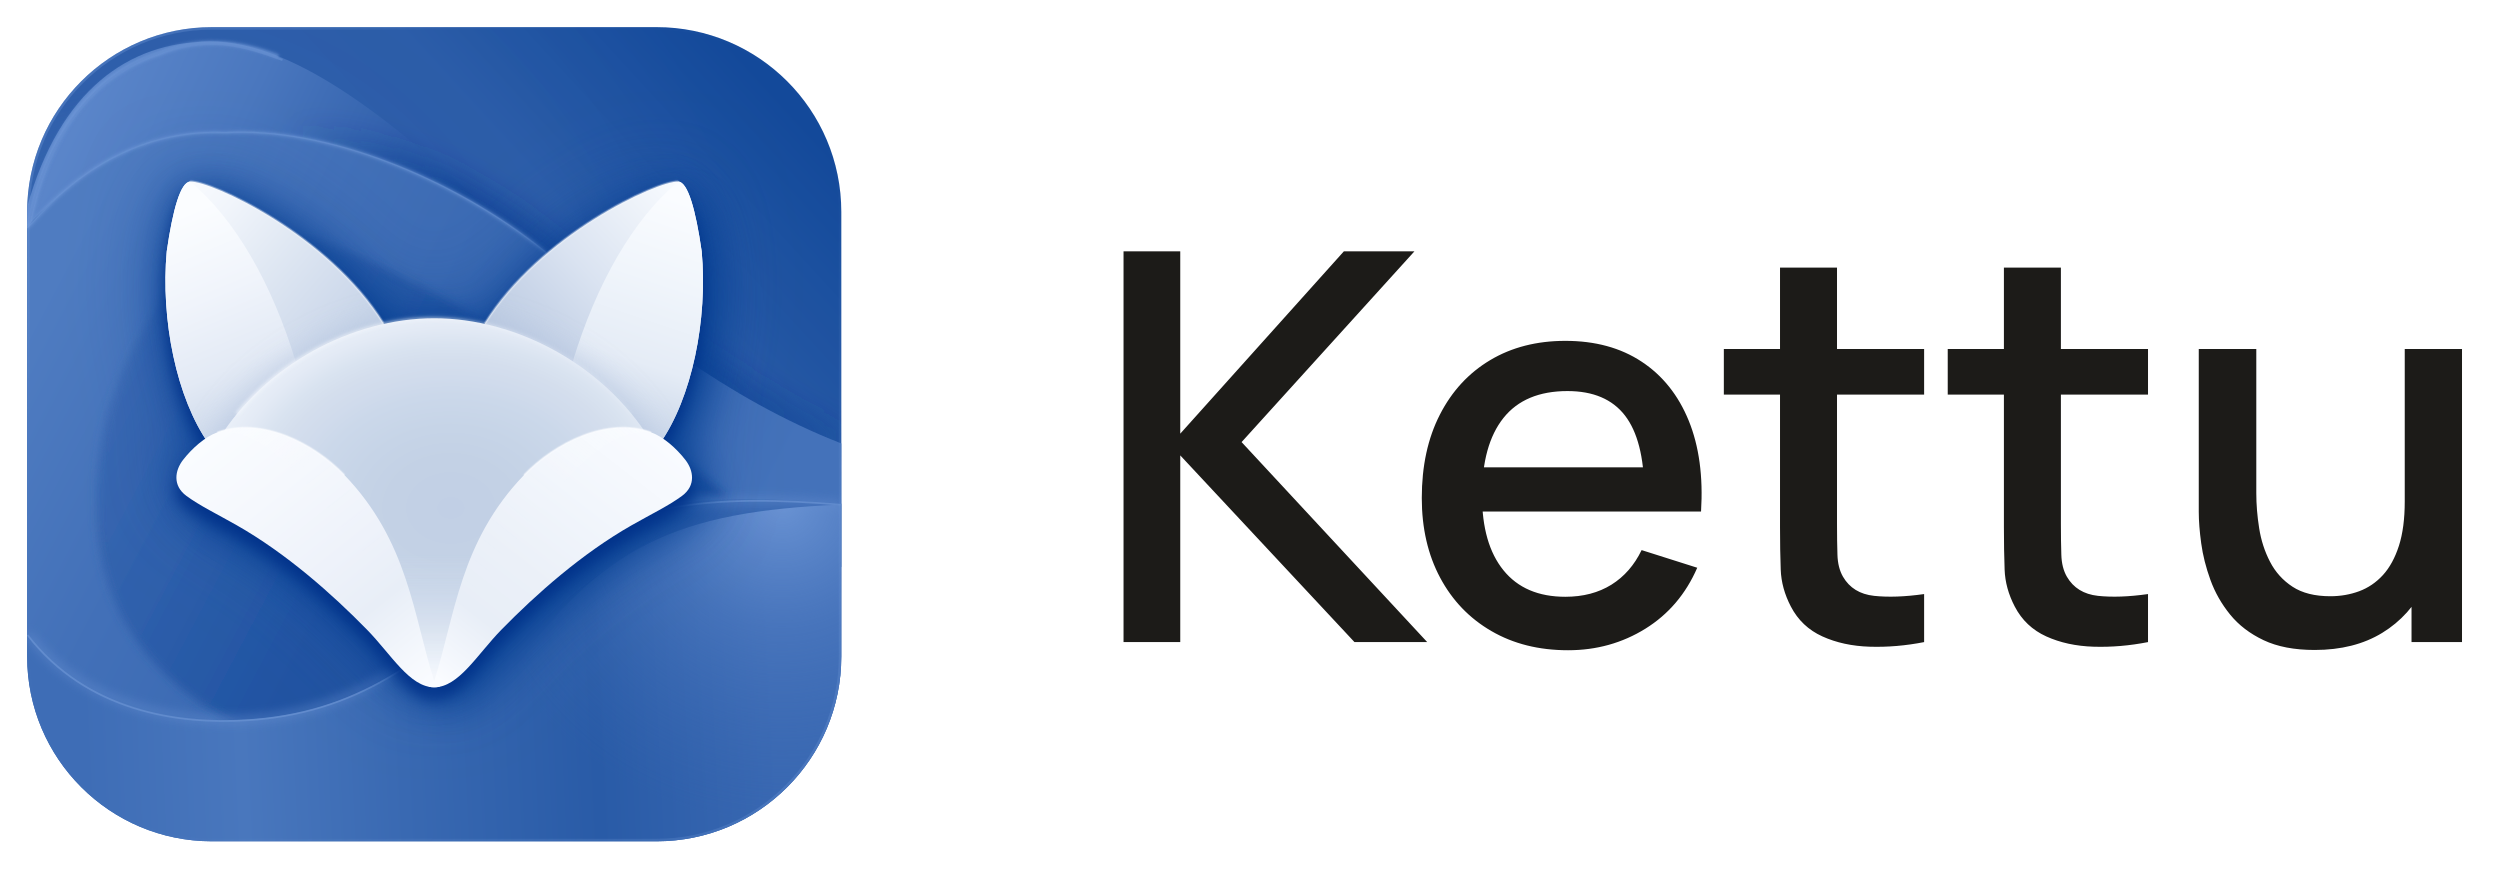
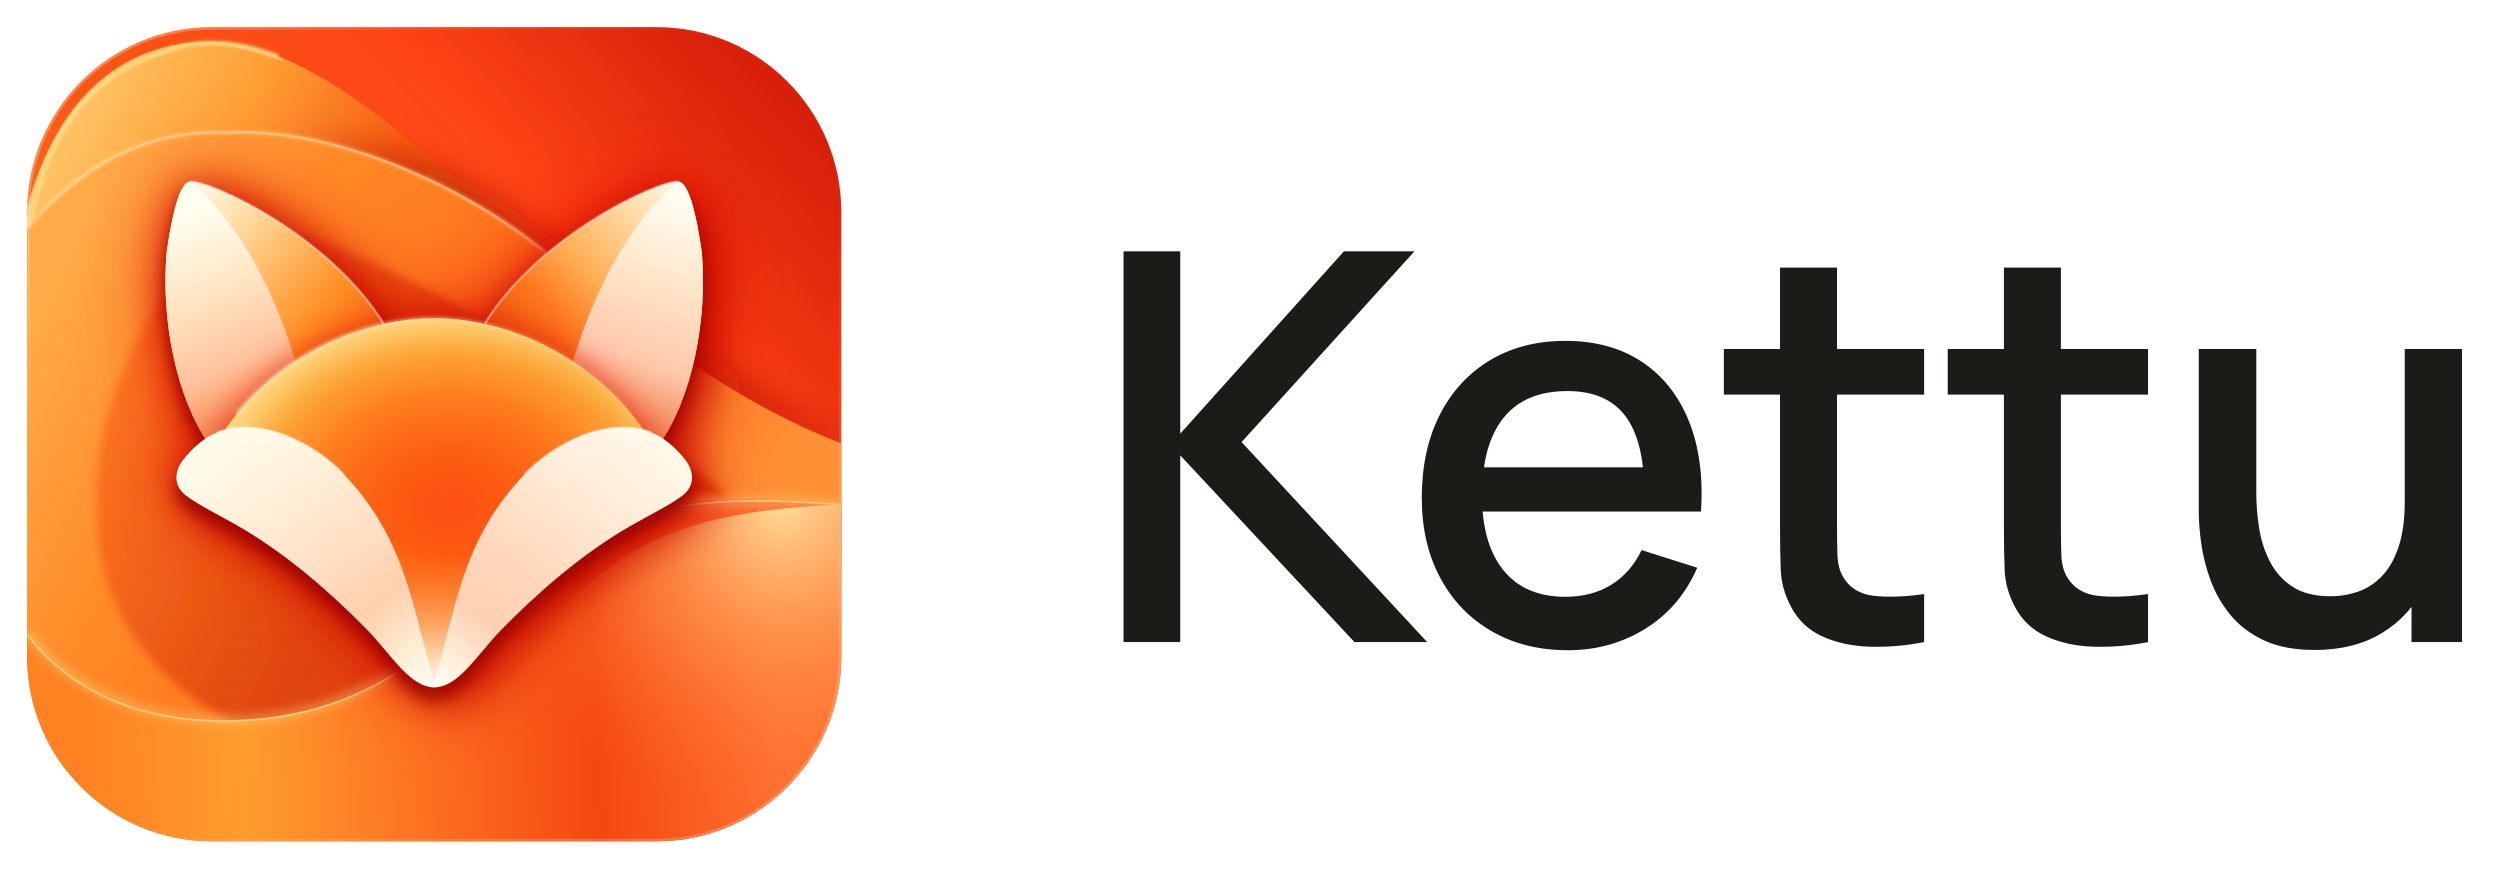
<svg xmlns="http://www.w3.org/2000/svg" xmlns:xlink="http://www.w3.org/1999/xlink" width="460.6" height="160" viewBox="0 0 460.6 160">
  <svg x="0" y="0" width="160" height="160" viewBox="0 0 1024 1024">
    <defs>
      <path id="badge" d="M 357.5 139.75 L 889.5 139.75 C 1011.5 139.75 1110.5 238.75 1110.5 360.75 L 1110.5 892.75 C 1110.5 1014.75 1011.5 1113.75 889.5 1113.75 L 357.5 1113.75 C 235.5 1113.75 136.5 1014.75 136.5 892.75 L 136.5 360.75 C 136.5 238.75 235.5 139.75 357.5 139.75 Z" />
      <clipPath id="badgeClip">
        <use xlink:href="#badge" />
      </clipPath>
      <linearGradient id="baseGrad" x1="248" y1="904" x2="1015" y2="199" gradientUnits="userSpaceOnUse">
-         <stop offset="0" stop-color="#3B6AB3" />
-         <stop offset=".40" stop-color="#2F5FAB" />
-         <stop offset=".73" stop-color="#2C5DA9" />
-         <stop offset="1" stop-color="#144A9B" />
+         <stop offset="0" stop-color="#FE7821" />
+         <stop offset=".40" stop-color="#FA5615" />
+         <stop offset=".73" stop-color="#FF4315" />
+         <stop offset="1" stop-color="#D91F0A" />
      </linearGradient>
      <radialGradient id="baseGlow" cx="280" cy="578" r="746" gradientUnits="userSpaceOnUse">
-         <stop offset="0" stop-color="#4A77BD" stop-opacity=".8" />
-         <stop offset=".5" stop-color="#3464AE" stop-opacity=".06" />
-         <stop offset="1" stop-color="#0E4698" stop-opacity=".10" />
+         <stop offset="0" stop-color="#FF9D39" stop-opacity=".8" />
+         <stop offset=".5" stop-color="#FF6120" stop-opacity=".06" />
+         <stop offset="1" stop-color="#CD2100" stop-opacity=".10" />
      </radialGradient>
      <linearGradient id="topSheet" x1="230" y1="160" x2="670" y2="376" gradientUnits="userSpaceOnUse">
-         <stop offset="0" stop-color="#5B86CA" />
-         <stop offset=".38" stop-color="#4A77BE" />
-         <stop offset=".77" stop-color="#2F5FAB" />
-         <stop offset="1" stop-color="#285AA7" />
+         <stop offset="0" stop-color="#FFC364" />
+         <stop offset=".38" stop-color="#FF9E34" />
+         <stop offset=".77" stop-color="#F75A10" />
+         <stop offset="1" stop-color="#F04C0E" />
      </linearGradient>
      <linearGradient id="midSheet" x1="252" y1="280" x2="1030" y2="690" gradientUnits="userSpaceOnUse">
-         <stop offset="0" stop-color="#4F7CC1" />
-         <stop offset=".27" stop-color="#4270B8" />
-         <stop offset=".64" stop-color="#3666B0" />
-         <stop offset="1" stop-color="#4472BA" />
+         <stop offset="0" stop-color="#FFAA48" />
+         <stop offset=".27" stop-color="#FF8A26" />
+         <stop offset=".64" stop-color="#FF6919" />
+         <stop offset="1" stop-color="#FF9035" />
      </linearGradient>
      <linearGradient id="midCenterGlow" x1="207" y1="525" x2="880" y2="880" gradientUnits="userSpaceOnUse">
-         <stop offset="0" stop-color="#3A69B3" />
-         <stop offset=".52" stop-color="#1A4E9E" />
-         <stop offset="1" stop-color="#194D9D" />
+         <stop offset="0" stop-color="#FF7520" />
+         <stop offset=".52" stop-color="#D93A08" />
+         <stop offset="1" stop-color="#D83703" />
      </linearGradient>
      <linearGradient id="lowerRibbon" x1="200" y1="950" x2="1030" y2="910" gradientUnits="userSpaceOnUse">
-         <stop offset="0" stop-color="#3E6DB6" />
-         <stop offset=".23" stop-color="#4977BD" />
-         <stop offset=".46" stop-color="#3969B2" />
-         <stop offset=".74" stop-color="#295BA7" />
-         <stop offset="1" stop-color="#3968B2" />
+         <stop offset="0" stop-color="#FF8121" />
+         <stop offset=".23" stop-color="#FF9D2E" />
+         <stop offset=".46" stop-color="#FD7522" />
+         <stop offset=".74" stop-color="#F5480F" />
+         <stop offset="1" stop-color="#FF7030" />
      </linearGradient>
      <radialGradient id="lowerGlow" cx="1040" cy="709" r="383" gradientUnits="userSpaceOnUse">
-         <stop offset="0" stop-color="#6C95D5" stop-opacity=".95" />
-         <stop offset=".4" stop-color="#5580C5" stop-opacity=".5" />
-         <stop offset="1" stop-color="#3968B2" stop-opacity="0" />
+         <stop offset="0" stop-color="#FFE19F" stop-opacity=".95" />
+         <stop offset=".4" stop-color="#FFB466" stop-opacity=".5" />
+         <stop offset="1" stop-color="#FF7026" stop-opacity="0" />
      </radialGradient>
      <linearGradient id="edgeLight" x1="160" y1="160" x2="1033" y2="1091" gradientUnits="userSpaceOnUse">
-         <stop offset="0" stop-color="#759DDC" stop-opacity=".68" />
-         <stop offset=".25" stop-color="#7BA3E0" stop-opacity=".07" />
-         <stop offset=".57" stop-color="#7099D8" stop-opacity="0" />
-         <stop offset="1" stop-color="#779FDD" stop-opacity=".44" />
+         <stop offset="0" stop-color="#FFF1B9" stop-opacity=".68" />
+         <stop offset=".25" stop-color="#FFFFFF" stop-opacity=".07" />
+         <stop offset=".57" stop-color="#FFEA9A" stop-opacity="0" />
+         <stop offset="1" stop-color="#FFF1D8" stop-opacity=".44" />
      </linearGradient>
      <linearGradient id="valleyGrad" x1="450" y1="0" x2="1111" y2="0" gradientUnits="userSpaceOnUse">
-         <stop offset="0" stop-color="#00368C" stop-opacity="0" />
-         <stop offset=".3" stop-color="#00368C" stop-opacity="0.6" />
-         <stop offset=".75" stop-color="#00368C" stop-opacity="0.6" />
-         <stop offset="1" stop-color="#00368C" stop-opacity="0.21" />
+         <stop offset="0" stop-color="#A80C00" stop-opacity="0" />
+         <stop offset=".3" stop-color="#A80C00" stop-opacity="0.6" />
+         <stop offset=".75" stop-color="#A80C00" stop-opacity="0.6" />
+         <stop offset="1" stop-color="#A80C00" stop-opacity="0.21" />
      </linearGradient>
      <filter id="valleyBlur" x="-20%" y="-50%" width="140%" height="200%">
        <feGaussianBlur stdDeviation="16" />
      </filter>
      <filter id="foxHalo" x="-30%" y="-30%" width="160%" height="160%" color-interpolation-filters="sRGB">
        <feGaussianBlur in="SourceAlpha" stdDeviation="50" />
        <feOffset dx="0" dy="0" result="s" />
-         <feFlood flood-color="#164B9C" flood-opacity="0.7" />
+         <feFlood flood-color="#E00800" flood-opacity="0.7" />
        <feComposite in2="s" operator="in" />
      </filter>
      <filter id="foxAmbient" x="-30%" y="-30%" width="160%" height="160%" color-interpolation-filters="sRGB">
        <feGaussianBlur in="SourceAlpha" stdDeviation="24" />
        <feOffset dx="0" dy="4" result="s" />
-         <feFlood flood-color="#0D4597" flood-opacity="0.75" />
+         <feFlood flood-color="#D00800" flood-opacity="0.75" />
        <feComposite in2="s" operator="in" />
      </filter>
      <filter id="foxCast" x="-30%" y="-30%" width="160%" height="160%" color-interpolation-filters="sRGB">
        <feGaussianBlur in="SourceAlpha" stdDeviation="26" />
        <feOffset dx="18" dy="22" result="s" />
-         <feFlood flood-color="#003C90" flood-opacity="0.75" />
+         <feFlood flood-color="#B80600" flood-opacity="0.75" />
        <feComposite in2="s" operator="in" />
      </filter>
      <filter id="foxContact" x="-30%" y="-30%" width="160%" height="160%" color-interpolation-filters="sRGB">
        <feGaussianBlur in="SourceAlpha" stdDeviation="8" />
        <feOffset dx="0" dy="14" result="s" />
-         <feFlood flood-color="#003088" flood-opacity="0.85" />
+         <feFlood flood-color="#980400" flood-opacity="0.85" />
        <feComposite in2="s" operator="in" />
      </filter>
      <filter id="recessBlur" x="-30%" y="-30%" width="160%" height="160%">
        <feGaussianBlur stdDeviation="5" />
      </filter>
      <filter id="softWave" x="-15%" y="-15%" width="130%" height="140%">
        <feGaussianBlur stdDeviation="6" />
      </filter>
      <linearGradient id="earBase" x1="307" y1="336" x2="539" y2="536" gradientUnits="userSpaceOnUse">
-         <stop offset="0" stop-color="#FAFCFF" />
-         <stop offset=".2" stop-color="#F1F5FB" />
-         <stop offset=".47" stop-color="#E0E8F3" />
-         <stop offset=".75" stop-color="#D0DBEC" />
-         <stop offset="1" stop-color="#C1D0E5" />
+         <stop offset="0" stop-color="#FFFDF2" />
+         <stop offset=".2" stop-color="#FFE8BD" />
+         <stop offset=".47" stop-color="#FFBD6C" />
+         <stop offset=".75" stop-color="#FF8E24" />
+         <stop offset="1" stop-color="#F45F12" />
      </linearGradient>
      <linearGradient id="earInner" x1="326" y1="360" x2="429" y2="606" gradientUnits="userSpaceOnUse">
-         <stop offset="0" stop-color="#FBFDFF" />
-         <stop offset=".39" stop-color="#F0F4FB" />
-         <stop offset=".72" stop-color="#E3EAF5" />
-         <stop offset="1" stop-color="#CCD8EA" />
+         <stop offset="0" stop-color="#FFFFF0" />
+         <stop offset=".39" stop-color="#FFE4C1" />
+         <stop offset=".72" stop-color="#FFC29C" />
+         <stop offset="1" stop-color="#F7854C" />
      </linearGradient>
      <linearGradient id="earBaseR" x1="921" y1="338" x2="711" y2="531" gradientUnits="userSpaceOnUse">
-         <stop offset="0" stop-color="#F8FBFF" />
-         <stop offset=".2" stop-color="#EDF2F9" />
-         <stop offset=".53" stop-color="#DAE3F1" />
-         <stop offset=".75" stop-color="#CAD6E9" />
-         <stop offset="1" stop-color="#BBCAE1" />
+         <stop offset="0" stop-color="#FFF9E3" />
+         <stop offset=".2" stop-color="#FFDFAC" />
+         <stop offset=".53" stop-color="#FFAD54" />
+         <stop offset=".75" stop-color="#FF761D" />
+         <stop offset="1" stop-color="#E84E12" />
      </linearGradient>
      <linearGradient id="earInnerR" x1="915" y1="346" x2="824" y2="616" gradientUnits="userSpaceOnUse">
-         <stop offset="0" stop-color="#FAFCFF" />
-         <stop offset=".35" stop-color="#F0F5FB" />
-         <stop offset=".7" stop-color="#E5ECF6" />
-         <stop offset="1" stop-color="#C8D5E8" />
+         <stop offset="0" stop-color="#FFFDF1" />
+         <stop offset=".35" stop-color="#FFE5C9" />
+         <stop offset=".7" stop-color="#FFC7AA" />
+         <stop offset="1" stop-color="#F27B4A" />
      </linearGradient>
      <radialGradient id="faceFront" cx="640" cy="715" r="260" gradientUnits="userSpaceOnUse" gradientTransform="translate(640 715) scale(1.25 1) translate(-640 -715)">
-         <stop offset="0" stop-color="#C1CFE5" />
-         <stop offset=".1" stop-color="#C2D0E5" />
-         <stop offset=".23" stop-color="#C3D1E5" />
-         <stop offset=".37" stop-color="#C6D4E7" />
-         <stop offset=".52" stop-color="#CBD8EA" />
-         <stop offset=".6" stop-color="#D0DBEC" />
-         <stop offset=".68" stop-color="#D4DEED" />
-         <stop offset=".75" stop-color="#D9E3F0" />
-         <stop offset=".83" stop-color="#E3EAF5" />
-         <stop offset=".9" stop-color="#E9EFF8" />
-         <stop offset="1" stop-color="#EDF2F9" />
+         <stop offset="0" stop-color="#FD5011" />
+         <stop offset=".1" stop-color="#FD5412" />
+         <stop offset=".23" stop-color="#FC5C11" />
+         <stop offset=".37" stop-color="#FD6B16" />
+         <stop offset=".52" stop-color="#FE7E1F" />
+         <stop offset=".6" stop-color="#FE8D28" />
+         <stop offset=".68" stop-color="#FC9C31" />
+         <stop offset=".75" stop-color="#FCAE44" />
+         <stop offset=".83" stop-color="#FDC868" />
+         <stop offset=".9" stop-color="#FFD788" />
+         <stop offset="1" stop-color="#FFE0A0" />
      </radialGradient>
      <linearGradient id="wedgeFade" x1="620" y1="770" x2="620" y2="915" gradientUnits="userSpaceOnUse">
-         <stop offset="0" stop-color="#CBD7E9" stop-opacity="0" />
-         <stop offset=".35" stop-color="#D0DBEC" stop-opacity=".6" />
-         <stop offset=".69" stop-color="#E0E8F3" stop-opacity=".92" />
-         <stop offset=".93" stop-color="#EFF4FB" />
-         <stop offset="1" stop-color="#F4F7FC" />
+         <stop offset="0" stop-color="#FF7A2E" stop-opacity="0" />
+         <stop offset=".35" stop-color="#FD8F48" stop-opacity=".6" />
+         <stop offset=".69" stop-color="#FDBC86" stop-opacity=".92" />
+         <stop offset=".93" stop-color="#FDE4C6" />
+         <stop offset="1" stop-color="#FEEDDC" />
      </linearGradient>
      <linearGradient id="cheek" x1="364" y1="622" x2="607" y2="926" gradientUnits="userSpaceOnUse">
-         <stop offset="0" stop-color="#FAFCFF" />
-         <stop offset=".25" stop-color="#F5F8FD" />
-         <stop offset=".53" stop-color="#EEF2FA" />
-         <stop offset=".72" stop-color="#E8EEF7" />
-         <stop offset=".92" stop-color="#F5F8FD" />
-         <stop offset="1" stop-color="#F9FBFF" />
+         <stop offset="0" stop-color="#FFFCED" />
+         <stop offset=".25" stop-color="#FFF1D9" />
+         <stop offset=".53" stop-color="#FFDEC2" />
+         <stop offset=".72" stop-color="#FFD0AD" />
+         <stop offset=".92" stop-color="#FFF1DA" />
+         <stop offset="1" stop-color="#FFF9EF" />
      </linearGradient>
      <linearGradient id="cheekR" x1="871" y1="620" x2="633" y2="926" gradientUnits="userSpaceOnUse">
-         <stop offset="0" stop-color="#F9FBFF" />
-         <stop offset=".28" stop-color="#F2F6FC" />
-         <stop offset=".57" stop-color="#EBF0F8" />
-         <stop offset=".77" stop-color="#E8EEF7" />
-         <stop offset=".94" stop-color="#F5F8FD" />
-         <stop offset="1" stop-color="#FAFCFF" />
+         <stop offset="0" stop-color="#FFF9EB" />
+         <stop offset=".28" stop-color="#FFEAD4" />
+         <stop offset=".57" stop-color="#FFD7BC" />
+         <stop offset=".77" stop-color="#FFD1B2" />
+         <stop offset=".94" stop-color="#FFF0DF" />
+         <stop offset="1" stop-color="#FFFCF1" />
      </linearGradient>
      <linearGradient id="cheekShine" x1="356" y1="600" x2="577" y2="883" gradientUnits="userSpaceOnUse">
-         <stop offset="0" stop-color="#FCFEFF" stop-opacity=".75" />
-         <stop offset=".33" stop-color="#FCFEFF" stop-opacity=".10" />
-         <stop offset="1" stop-color="#FCFEFF" stop-opacity="0" />
+         <stop offset="0" stop-color="#FFFFFF" stop-opacity=".75" />
+         <stop offset=".33" stop-color="#FFFFFF" stop-opacity=".10" />
+         <stop offset="1" stop-color="#FFFFFF" stop-opacity="0" />
      </linearGradient>
      <linearGradient id="cheekShineR" x1="883" y1="597" x2="658" y2="879" gradientUnits="userSpaceOnUse">
-         <stop offset="0" stop-color="#FCFEFF" stop-opacity=".74" />
-         <stop offset=".37" stop-color="#FCFEFF" stop-opacity=".14" />
-         <stop offset="1" stop-color="#FCFEFF" stop-opacity="0" />
+         <stop offset="0" stop-color="#FFFFFF" stop-opacity=".74" />
+         <stop offset=".37" stop-color="#FFFFFF" stop-opacity=".14" />
+         <stop offset="1" stop-color="#FFFFFF" stop-opacity="0" />
      </linearGradient>
      <linearGradient id="domeEdgeLight" x1="360" y1="0" x2="880" y2="0" gradientUnits="userSpaceOnUse">
-         <stop offset="0" stop-color="#F5F8FD" stop-opacity=".75" />
-         <stop offset=".5" stop-color="#F5F8FD" stop-opacity=".45" />
-         <stop offset="1" stop-color="#F5F8FD" stop-opacity=".08" />
+         <stop offset="0" stop-color="#FFF2C8" stop-opacity=".75" />
+         <stop offset=".5" stop-color="#FFF2C8" stop-opacity=".45" />
+         <stop offset="1" stop-color="#FFF2C8" stop-opacity=".08" />
      </linearGradient>
      <filter id="earOccl" x="-30%" y="-30%" width="160%" height="160%" color-interpolation-filters="sRGB">
        <feGaussianBlur in="SourceAlpha" stdDeviation="20" />
        <feOffset dx="0" dy="0" result="s" />
-         <feFlood flood-color="#B1C2DD" flood-opacity="0.8" />
+         <feFlood flood-color="#E01000" flood-opacity="0.8" />
        <feComposite in2="s" operator="in" />
      </filter>
      <filter id="sharpGlow" x="-20%" y="-30%" width="140%" height="160%">
        <feGaussianBlur stdDeviation="2.3" />
      </filter>
      <filter id="hairGlow" x="-20%" y="-30%" width="140%" height="160%">
        <feGaussianBlur stdDeviation="1.1" />
      </filter>
    </defs>
    <g transform="translate(32 32) scale(0.985626) translate(-136.5 -139.75)">
      <g id="background" clip-path="url(#badgeClip)">
        <use xlink:href="#badge" fill="url(#baseGrad)" />
        <use xlink:href="#badge" fill="url(#baseGlow)" />
        <path id="upper-fold" d="M 130 381 C 163 233 242 165 336 158 C 438 145 560 239 684 354 C 523 284 426 260 378 268 C 284 271 205 302 130 385 Z" fill="url(#topSheet)" />
-         <path d="M 138 380 C 159 268 211 198 295 171 C 341 152 389 156 437 175" fill="none" stroke="#7199D9" stroke-width="5" opacity=".75" filter="url(#sharpGlow)" />
-         <path d="M 138 380 C 154 282 214 196 296 170 C 352 149 396 162 442 179" fill="none" stroke="#628CCE" stroke-width="2.5" opacity=".72" />
+         <path d="M 138 380 C 159 268 211 198 295 171 C 341 152 389 156 437 175" fill="none" stroke="#FFEB9E" stroke-width="5" opacity=".75" filter="url(#sharpGlow)" />
+         <path d="M 138 380 C 154 282 214 196 296 170 C 352 149 396 162 442 179" fill="none" stroke="#FFCF79" stroke-width="2.5" opacity=".72" />
        <path id="ribbon-valley" d="M 137 380 C 215 289 299 263 373 266 C 494.9 258.8 647.4 320.5 757 409 C 862.7 494.4 972.1 583.8 1111 638" fill="none" stroke="url(#valleyGrad)" stroke-width="34" filter="url(#valleyBlur)" />
        <path id="mid-ribbon" d="M 137 380 C 215 289 299 263 373 266 C 494.9 258.8 647.4 320.5 757 409 C 862.7 494.4 972.1 583.8 1111 638 L 1111 786 C 969 711 868 715 768 793 C 630 902 505 1019 362 992 C 254 990 177 931 136 868 Z" fill="url(#midSheet)" />
-         <path d="M 137 380 C 215 289 299 263 373 266 C 494.9 258.8 647.4 320.5 757 409" fill="none" stroke="#779FDD" stroke-width="3.5" opacity=".55" filter="url(#sharpGlow)" />
-         <path d="M 137 380 C 215 289 299 263 373 266 C 494.9 258.8 647.4 320.5 757 409" fill="none" stroke="#6C96D6" stroke-width="1.5" opacity=".48" />
+         <path d="M 137 380 C 215 289 299 263 373 266 C 494.9 258.8 647.4 320.5 757 409" fill="none" stroke="#FFF4C8" stroke-width="3.5" opacity=".55" filter="url(#sharpGlow)" />
+         <path d="M 137 380 C 215 289 299 263 373 266 C 494.9 258.8 647.4 320.5 757 409" fill="none" stroke="#FFE2A1" stroke-width="1.5" opacity=".48" />
        <path id="recessed-crescent" d="M 360 380 C 276 483 214 591 220 716 C 218 831 282 915 370 965 C 458 1024 570 971 679 872 C 773 779 851 679 976 703 C 835 578 644 454 481 393 Z" fill="url(#midCenterGlow)" opacity="0.8" filter="url(#recessBlur)" />
        <path id="lower-ribbon" d="M 136 867 C 208 961 320 975 399 968 C 526 961 606 902 707 807 C 838 692 967 699 1113 710 L 1113 1120 L 135 1120 Z" fill="url(#lowerRibbon)" />
-         <path d="M 137 866 C 209 957 321 971 400 968 C 528 960 611 893 708 804 C 829 709 967 697 1110 712" fill="none" stroke="#6790D2" opacity=".48" stroke-width="9" filter="url(#softWave)" />
-         <path d="M 137 867 C 208 959 318 974 399 969 C 530 961 613 898 708 806 C 839 701 969 700 1110 711" fill="none" stroke="#6791D2" stroke-width="2.1" opacity=".77" />
+         <path d="M 137 866 C 209 957 321 971 400 968 C 528 960 611 893 708 804 C 829 709 967 697 1110 712" fill="none" stroke="#FFD88A" opacity=".48" stroke-width="9" filter="url(#softWave)" />
+         <path d="M 137 867 C 208 959 318 974 399 969 C 530 961 613 898 708 806 C 839 701 969 700 1110 711" fill="none" stroke="#FFDA87" stroke-width="2.1" opacity=".77" />
        <path id="lower-sheet-glow" d="M 451 1114 C 564 1094 649 1014 713 917 C 821 759 916 719 1110 711 L 1110 1114 Z" fill="url(#lowerGlow)" />
      </g>
      <use xlink:href="#badge" fill="none" stroke="url(#edgeLight)" stroke-width="6" opacity=".58" clip-path="url(#badgeClip)" />
      <g id="fox" transform="translate(3.5 0)">
        <g id="fox-shadow">
          <g filter="url(#foxHalo)">
            <use xlink:href="#ear-left" />
            <use xlink:href="#ear-right" />
            <use xlink:href="#forehead" />
            <use xlink:href="#cheek-left" />
            <use xlink:href="#cheek-right" />
          </g>
          <g filter="url(#foxAmbient)">
            <use xlink:href="#ear-left" />
            <use xlink:href="#ear-right" />
            <use xlink:href="#forehead" />
            <use xlink:href="#cheek-left" />
            <use xlink:href="#cheek-right" />
          </g>
          <g filter="url(#foxCast)">
            <use xlink:href="#ear-left" />
            <use xlink:href="#ear-right" />
            <use xlink:href="#forehead" />
            <use xlink:href="#cheek-left" />
            <use xlink:href="#cheek-right" />
          </g>
          <g filter="url(#foxContact)">
            <use xlink:href="#ear-left" />
            <use xlink:href="#ear-right" />
            <use xlink:href="#cheek-left" />
            <use xlink:href="#cheek-right" />
          </g>
        </g>
        <clipPath id="earsClip">
          <use xlink:href="#ear-left" />
          <use xlink:href="#ear-right" />
        </clipPath>
        <g id="ears">
          <path id="ear-left" d="M 328 324.5 C 353 323.5 493.8 388.3 559.5 494.5 C 526 560.5 425 635.5 350.5 638.5 C 311.5 583.8 292.6 489.2 300 408 C 307.2 358.1 316.5 325.1 328 324.5 Z" fill="url(#earBase)" />
          <path id="ear-left-inner" d="M 328 324.5 C 382 369.5 426 446.5 454.5 540.5 C 425 580 380 617 350.5 638.5 C 311.5 583.8 292.6 489.2 300 408 C 307.2 358.1 316.5 325.1 328 324.5 Z" fill="url(#earInner)" />
          <path id="ear-right" d="M 912 324.5 C 887 323.5 746.2 388.3 680.5 494.5 C 714 560.5 815 635.5 889.5 638.5 C 928.5 583.8 947.4 489.2 940 408 C 932.8 358.1 923.5 325.1 912 324.5 Z" fill="url(#earBaseR)" />
          <path id="ear-right-inner" d="M 912 324.5 C 858 369.5 814 446.5 785.5 540.5 C 815 580 860 617 889.5 638.5 C 928.5 583.8 947.4 489.2 940 408 C 932.8 358.1 923.5 325.1 912 324.5 Z" fill="url(#earInnerR)" />
          <g clip-path="url(#earsClip)">
            <use xlink:href="#forehead" filter="url(#earOccl)" />
          </g>
-           <path d="M 328 324.5 C 353 323.5 493.8 388.3 559.5 494.5" fill="none" stroke="#F8FBFF" stroke-width="2.5" opacity=".5" filter="url(#hairGlow)" />
-           <path d="M 912 324.5 C 887 323.5 746.2 388.3 680.5 494.5" fill="none" stroke="#F8FBFF" stroke-width="2.5" opacity=".5" filter="url(#hairGlow)" />
+           <path d="M 328 324.5 C 353 323.5 493.8 388.3 559.5 494.5" fill="none" stroke="#FFF8EA" stroke-width="2.5" opacity=".5" filter="url(#hairGlow)" />
+           <path d="M 912 324.5 C 887 323.5 746.2 388.3 680.5 494.5" fill="none" stroke="#FFF8EA" stroke-width="2.5" opacity=".5" filter="url(#hairGlow)" />
        </g>
        <g id="fox-head">
          <path id="forehead" d="M 362 633 C 417.3 543.8 521.9 488 620 488 C 718.1 488 822.7 543.8 878 633 C 882 651 861.6 709.9 847.6 719.9 C 786.5 754.8 730.1 804.6 687.6 847.9 C 657.2 879.4 630 928 620 928 C 610 928 582.8 879.4 552.4 847.9 C 509.9 804.6 453.5 754.8 392.4 719.9 C 378.4 709.9 358 651 362 633 Z" fill="url(#faceFront)" />
          <path d="M 362 633 C 417.3 543.8 521.9 488 620 488 C 718.1 488 822.7 543.8 878 633 C 882 651 861.6 709.9 847.6 719.9 C 786.5 754.8 730.1 804.6 687.6 847.9 C 657.2 879.4 630 928 620 928 C 610 928 582.8 879.4 552.4 847.9 C 509.9 804.6 453.5 754.8 392.4 719.9 C 378.4 709.9 358 651 362 633 Z" fill="url(#wedgeFade)" />
          <path d="M 383.9 602.4 C 442.3 531.2 533.7 488 620 488 C 706.3 488 797.7 531.2 856.1 602.4" fill="none" stroke="url(#domeEdgeLight)" stroke-width="4" filter="url(#sharpGlow)" />
        </g>
        <g id="cheeks">
          <path id="cheek-left" d="M 360.5 624.5 C 413.1 605.5 475.4 636.9 512.5 675.5 C 589.4 755.3 595 844.1 620 922 L 624 925 L 626.9 928.8 C 622.9 929.5 623 929.5 620 929.5 C 590.6 929.5 568.5 890.1 539.5 860.5 C 497.5 817.6 443.1 769.4 383.5 735.5 C 359.9 722.1 339.5 712.3 323.5 700.5 C 306.7 688.1 309.8 670 319.5 657.5 C 330.1 643.8 345.8 629.8 360.5 624.5 Z" fill="url(#cheek)" />
          <path d="M 360.5 624.5 C 413.1 605.5 475.4 636.9 512.5 675.5 C 589.4 755.3 595 844.1 620 922 C 600 846 556 795 507 735 C 441 650 404 622 360.5 624.5 Z" fill="url(#cheekShine)" opacity=".28" />
          <path id="cheek-right" d="M 879.5 624.5 C 826.9 605.5 764.6 636.9 727.5 675.5 C 650.6 755.3 645 844.1 620 922 L 616 925 L 613.1 928.8 C 617.1 929.5 617 929.5 620 929.5 C 649.4 929.5 671.5 890.1 700.5 860.5 C 742.5 817.6 796.9 769.4 856.5 735.5 C 880.1 722.1 900.5 712.3 916.5 700.5 C 933.3 688.1 930.2 670 920.5 657.5 C 909.9 643.8 894.2 629.8 879.5 624.5 Z" fill="url(#cheekR)" />
          <path d="M 879.5 624.5 C 826.9 605.5 764.6 636.9 727.5 675.5 C 650.6 755.3 645 844.1 620 922 C 640 846 684 795 733 735 C 799 650 836 622 879.5 624.5 Z" fill="url(#cheekShineR)" opacity=".26" />
-           <path d="M 360.5 624.5 C 413.1 605.5 475.4 636.9 512.5 675.5" fill="none" stroke="#FBFDFF" stroke-width="2" opacity=".65" filter="url(#hairGlow)" />
-           <path d="M 879.5 624.5 C 826.9 605.5 764.6 636.9 727.5 675.5" fill="none" stroke="#FBFDFF" stroke-width="2" opacity=".65" filter="url(#hairGlow)" />
+           <path d="M 360.5 624.5 C 413.1 605.5 475.4 636.9 512.5 675.5" fill="none" stroke="#FFFFF4" stroke-width="2" opacity=".65" filter="url(#hairGlow)" />
+           <path d="M 879.5 624.5 C 826.9 605.5 764.6 636.9 727.5 675.5" fill="none" stroke="#FFFFF4" stroke-width="2" opacity=".65" filter="url(#hairGlow)" />
        </g>
      </g>
    </g>
  </svg>
  <path fill="#1c1b18" transform="translate(200 118.3) scale(1)" d="M7 0V-72H17.45V-38.4L47.6 -72H60.6L28.75 -36.85L62.95 0H49.55L17.45 -34.4V0ZM88.9 1.5Q80.85 1.5 74.78 -2.03Q68.7 -5.55 65.33 -11.87Q61.95 -18.2 61.95 -26.55Q61.95 -35.4 65.28 -41.9Q68.6 -48.4 74.55 -51.95Q80.5 -55.5 88.4 -55.5Q96.65 -55.5 102.45 -51.67Q108.25 -47.85 111.13 -40.8Q114 -33.75 113.4 -24.05H102.95V-27.85Q102.85 -37.25 99.38 -41.75Q95.9 -46.25 88.8 -46.25Q80.95 -46.25 77 -41.3Q73.05 -36.35 73.05 -27Q73.05 -18.1 77 -13.23Q80.95 -8.35 88.4 -8.35Q93.3 -8.35 96.88 -10.57Q100.45 -12.8 102.45 -16.95L112.7 -13.7Q109.55 -6.45 103.15 -2.47Q96.75 1.5 88.9 1.5ZM69.65 -24.05V-32.2H108.2V-24.05ZM154.5 0Q149.4 1 144.5 0.85Q139.6 0.7 135.75 -1.05Q131.9 -2.8 129.95 -6.55Q128.2 -9.9 128.08 -13.37Q127.95 -16.85 127.95 -21.25V-69H138.45V-21.75Q138.45 -18.5 138.53 -16.1Q138.6 -13.7 139.55 -12.05Q141.35 -8.95 145.28 -8.52Q149.2 -8.1 154.5 -8.85ZM117.6 -45.6V-54H154.5V-45.6ZM195.75 0Q190.65 1 185.75 0.85Q180.85 0.7 177 -1.05Q173.15 -2.8 171.2 -6.55Q169.45 -9.9 169.33 -13.37Q169.2 -16.85 169.2 -21.25V-69H179.7V-21.75Q179.7 -18.5 179.78 -16.1Q179.85 -13.7 180.8 -12.05Q182.6 -8.95 186.53 -8.52Q190.45 -8.1 195.75 -8.85ZM158.85 -45.6V-54H195.75V-45.6ZM226.45 1.45Q220.85 1.45 217.05 -0.35Q213.25 -2.15 210.88 -5.07Q208.5 -8 207.25 -11.45Q206 -14.9 205.55 -18.2Q205.1 -21.5 205.1 -24V-54H215.7V-27.45Q215.7 -24.3 216.23 -20.97Q216.75 -17.65 218.23 -14.8Q219.7 -11.95 222.38 -10.2Q225.05 -8.45 229.35 -8.45Q232.15 -8.45 234.65 -9.37Q237.15 -10.3 239.03 -12.35Q240.9 -14.4 241.98 -17.75Q243.05 -21.1 243.05 -25.9L249.55 -23.45Q249.55 -16.1 246.8 -10.48Q244.05 -4.85 238.9 -1.7Q233.75 1.45 226.45 1.45ZM244.3 0V-15.6H243.05V-54H253.6V0Z" />
</svg>
